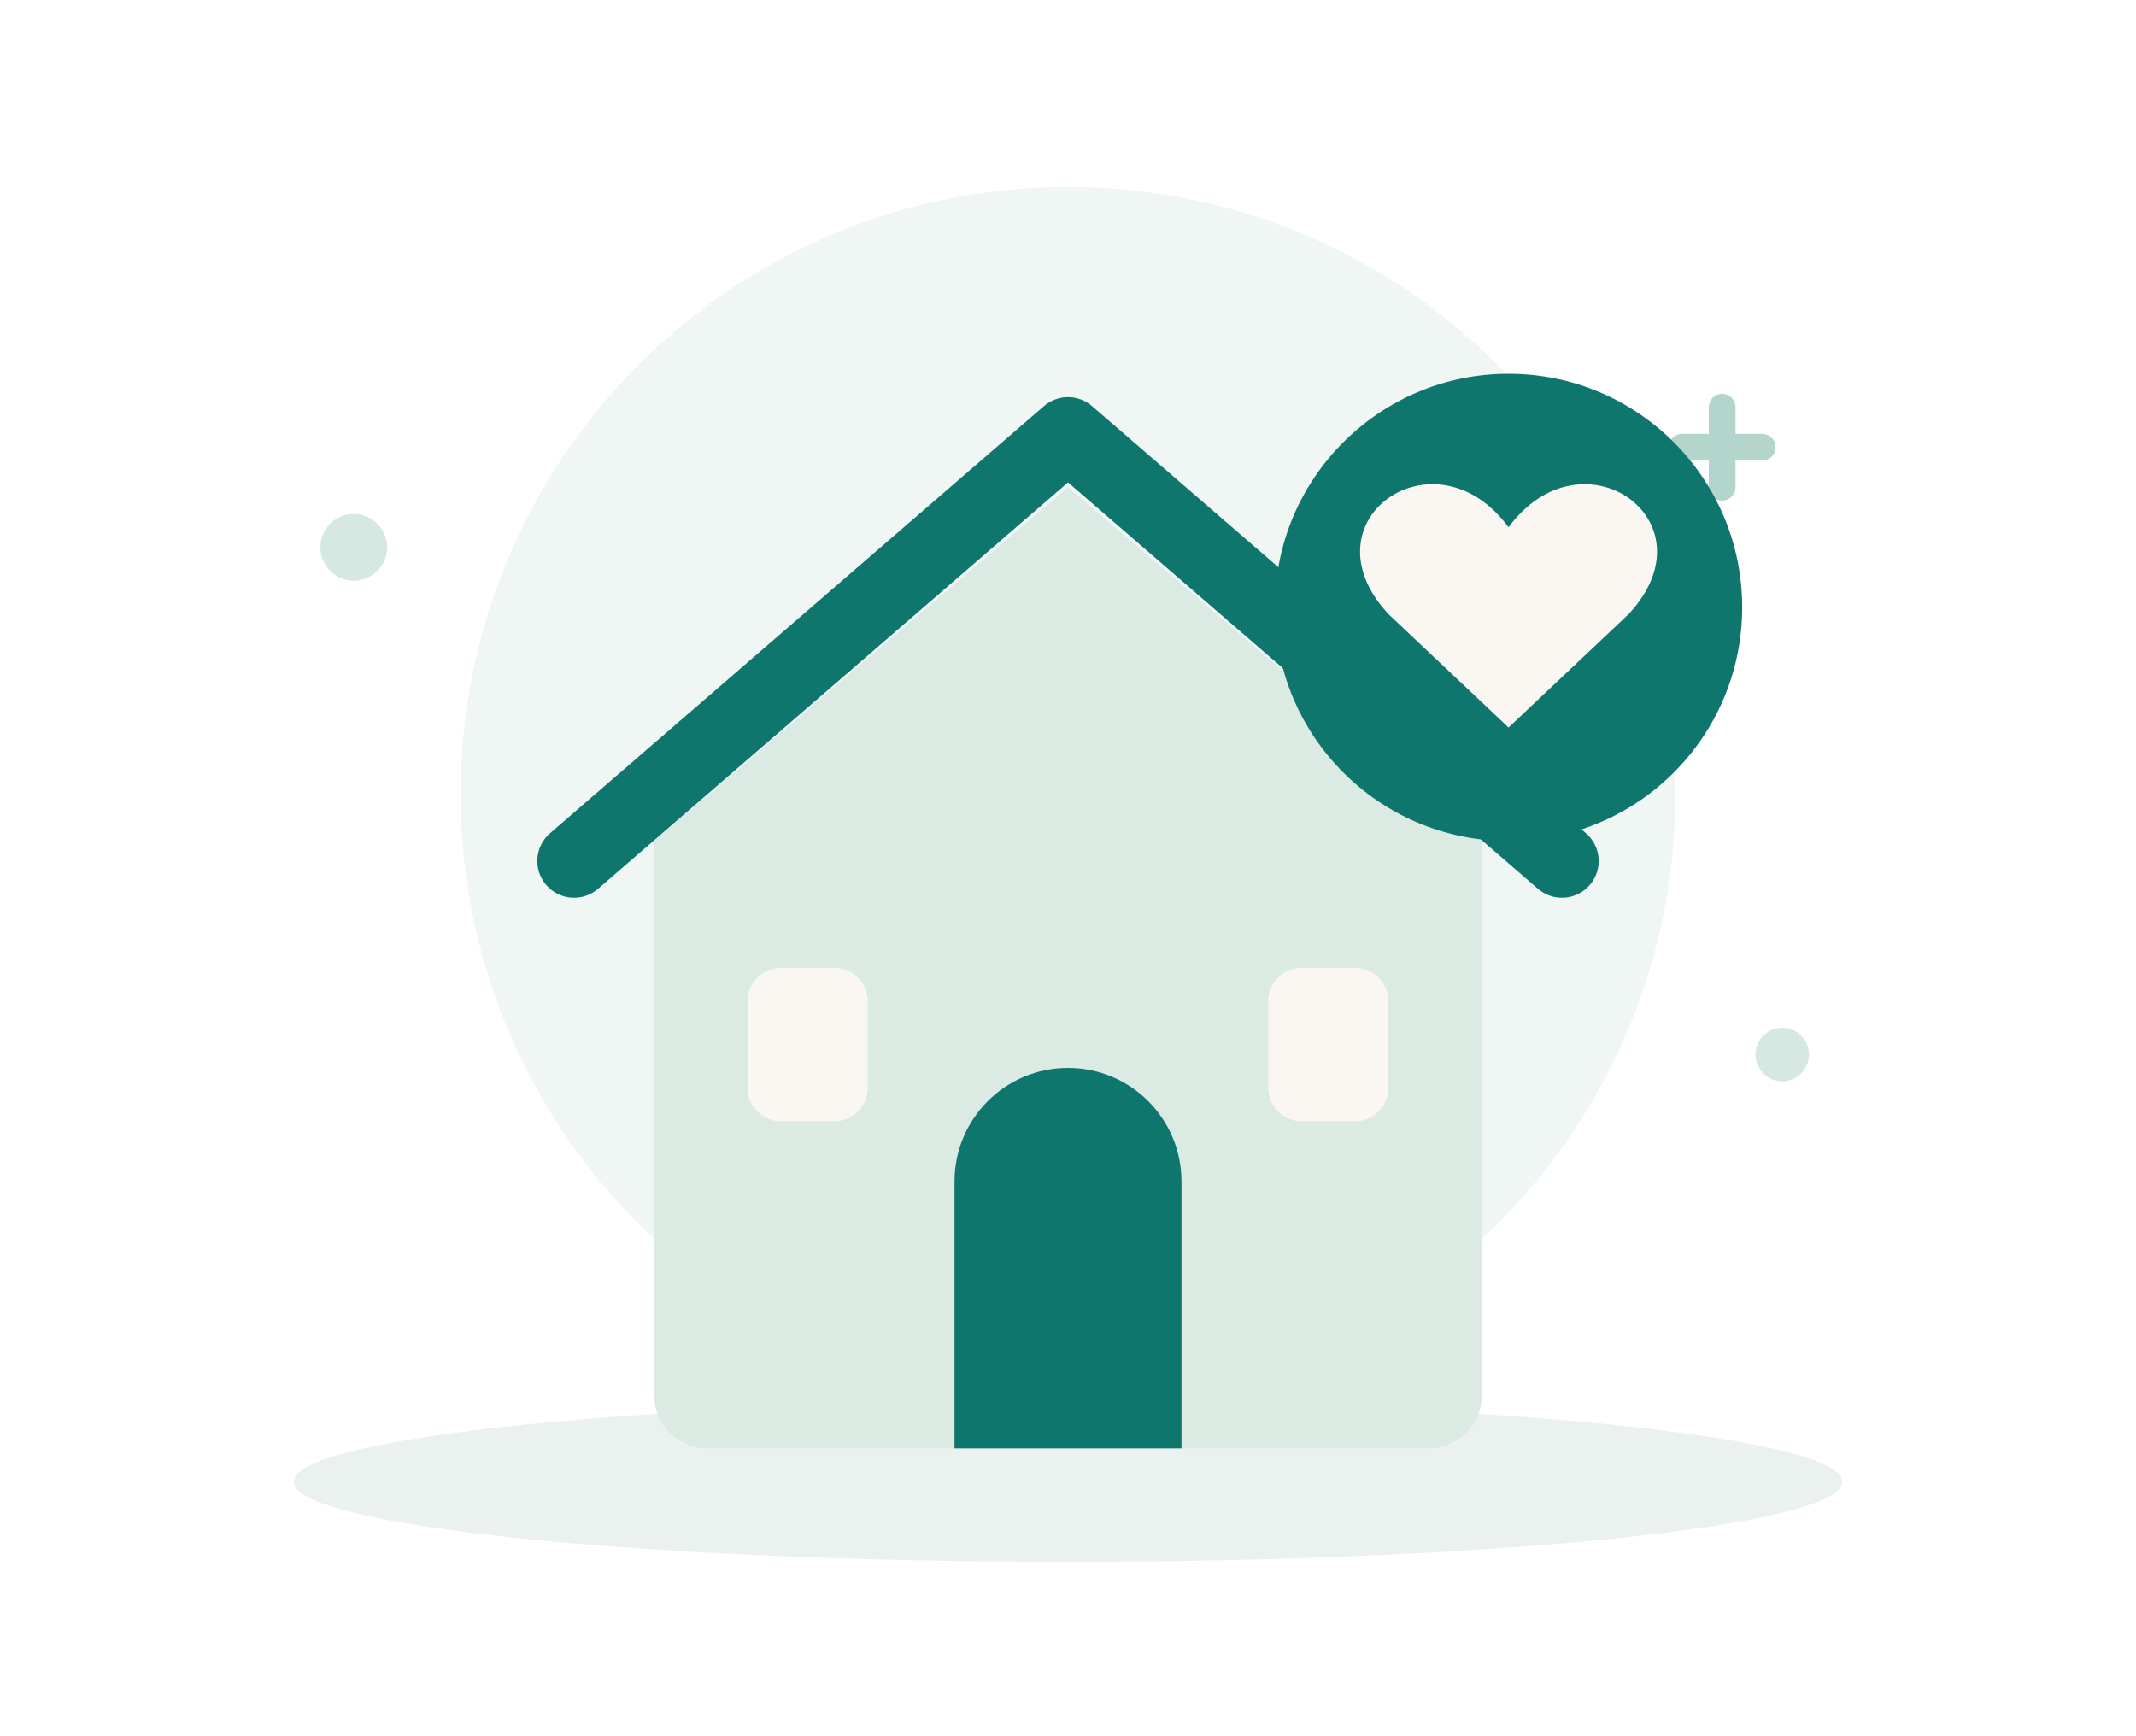
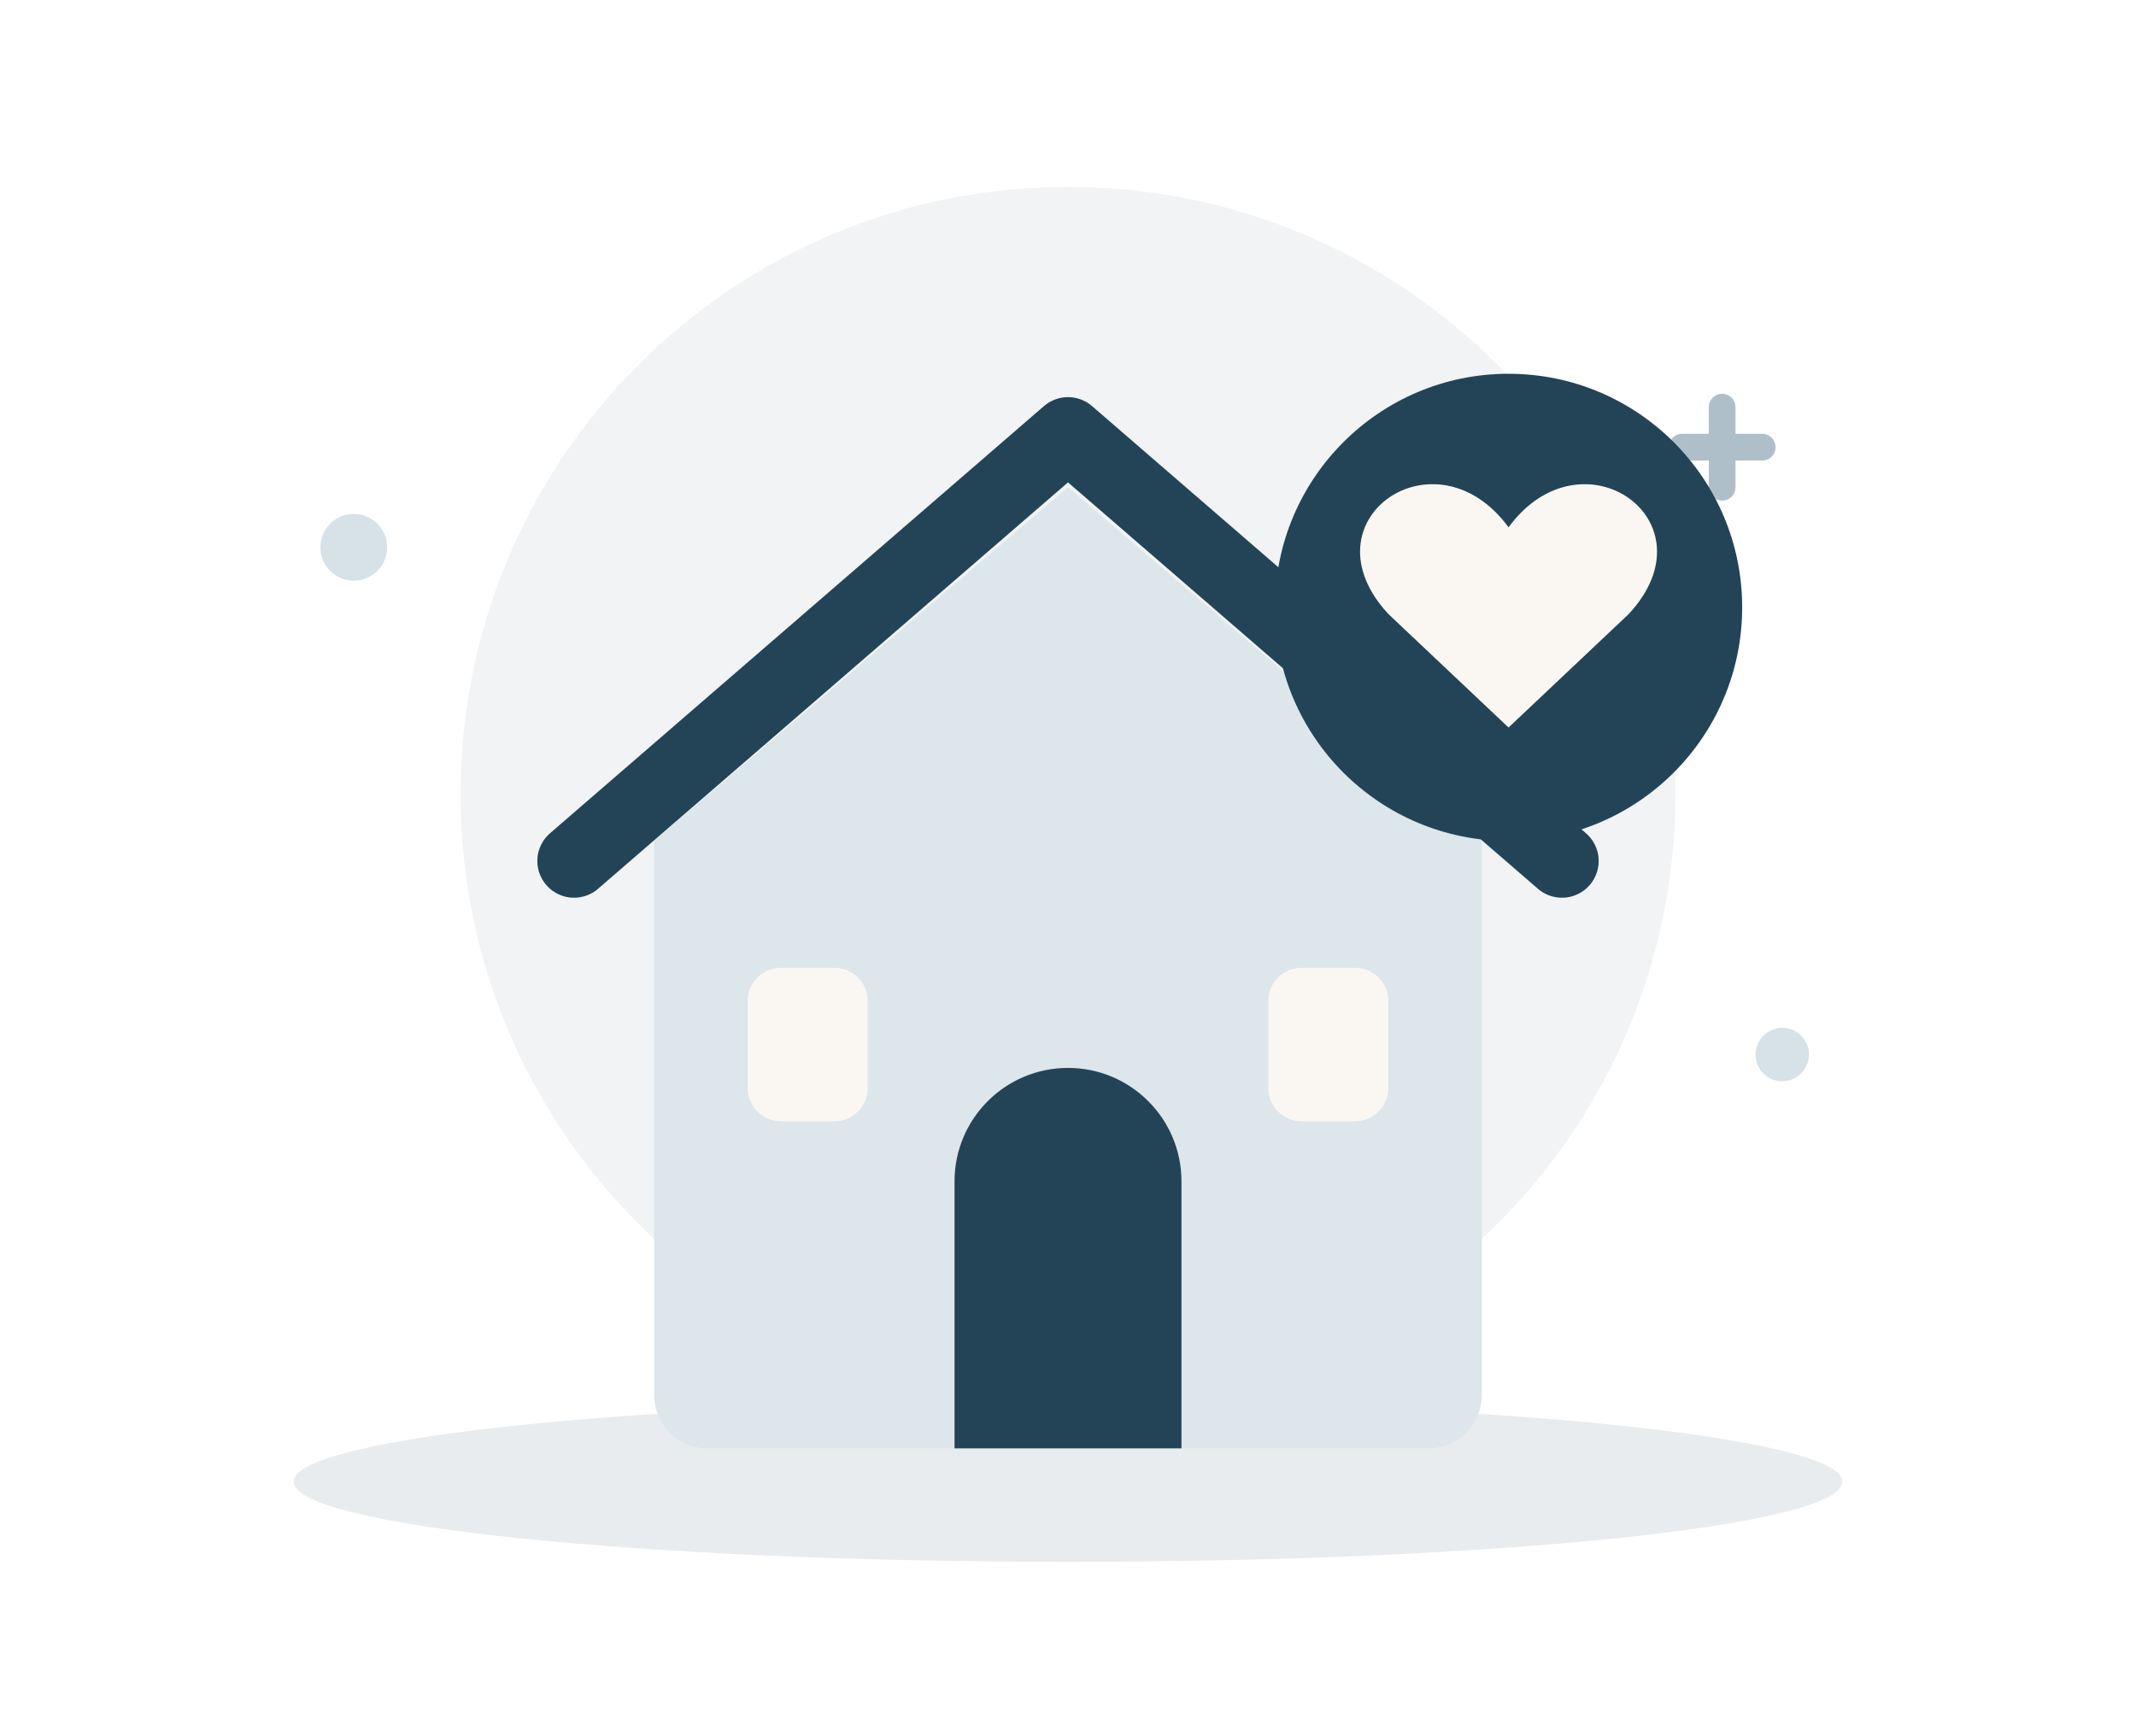
<svg xmlns="http://www.w3.org/2000/svg" width="320" height="260" viewBox="0 0 320 260">
-   <ellipse cx="160" cy="222" rx="116" ry="12" fill="#EAF1EE" />
-   <circle cx="160" cy="119" r="91" fill="#F0F6F3" />
-   <circle cx="53" cy="82" r="5" fill="#D5E8E1" />
-   <circle cx="267" cy="158" r="4" fill="#D5E8E1" />
-   <path d="M258 61v12m-6-6h12" stroke="#B3D5CB" stroke-width="4" stroke-linecap="round" />
-   <path d="M98 126l62-53 62 53v83a8 8 0 0 1-8 8H106a8 8 0 0 1-8-8z" fill="#DBEAE3" />
-   <path d="M86 129l74-64 74 64" fill="none" stroke="#0F766E" stroke-width="11" stroke-linecap="round" stroke-linejoin="round" />
-   <path d="M143 217v-40a17 17 0 0 1 34 0v40" fill="#0F766E" />
-   <rect x="112" y="145" width="18" height="23" rx="5" fill="#FAF6F1" />
-   <rect x="190" y="145" width="18" height="23" rx="5" fill="#FAF6F1" />
-   <circle cx="226" cy="91" r="35" fill="#0F766E" />
-   <path d="M226 109l-18-17c-13-14 7-28 18-13 11-15 31-1 18 13z" fill="#FAF6F1" />
+   <ellipse cx="160" cy="222" rx="116" ry="12" fill="#E8ECEF" />
+   <circle cx="160" cy="119" r="91" fill="#F1F3F5" />
+   <circle cx="53" cy="82" r="5" fill="#D6E1E8" />
+   <circle cx="267" cy="158" r="4" fill="#D6E1E8" />
+   <path d="M258 61v12m-6-6h12" stroke="#AFBFCA" stroke-width="4" stroke-linecap="round" />
+   <path d="M98 126l62-53 62 53v83a8 8 0 0 1-8 8H106a8 8 0 0 1-8-8z" fill="#DDE6EB" />
+   <path d="M86 129l74-64 74 64" fill="none" stroke="#234457" stroke-width="11" stroke-linecap="round" stroke-linejoin="round" />
+   <path d="M143 217v-40a17 17 0 0 1 34 0v40" fill="#234457" />
+   <rect x="112" y="145" width="18" height="23" rx="5" fill="#FAF7F2" />
+   <rect x="190" y="145" width="18" height="23" rx="5" fill="#FAF7F2" />
+   <circle cx="226" cy="91" r="35" fill="#234457" />
+   <path d="M226 109l-18-17c-13-14 7-28 18-13 11-15 31-1 18 13z" fill="#FAF7F2" />
</svg>
